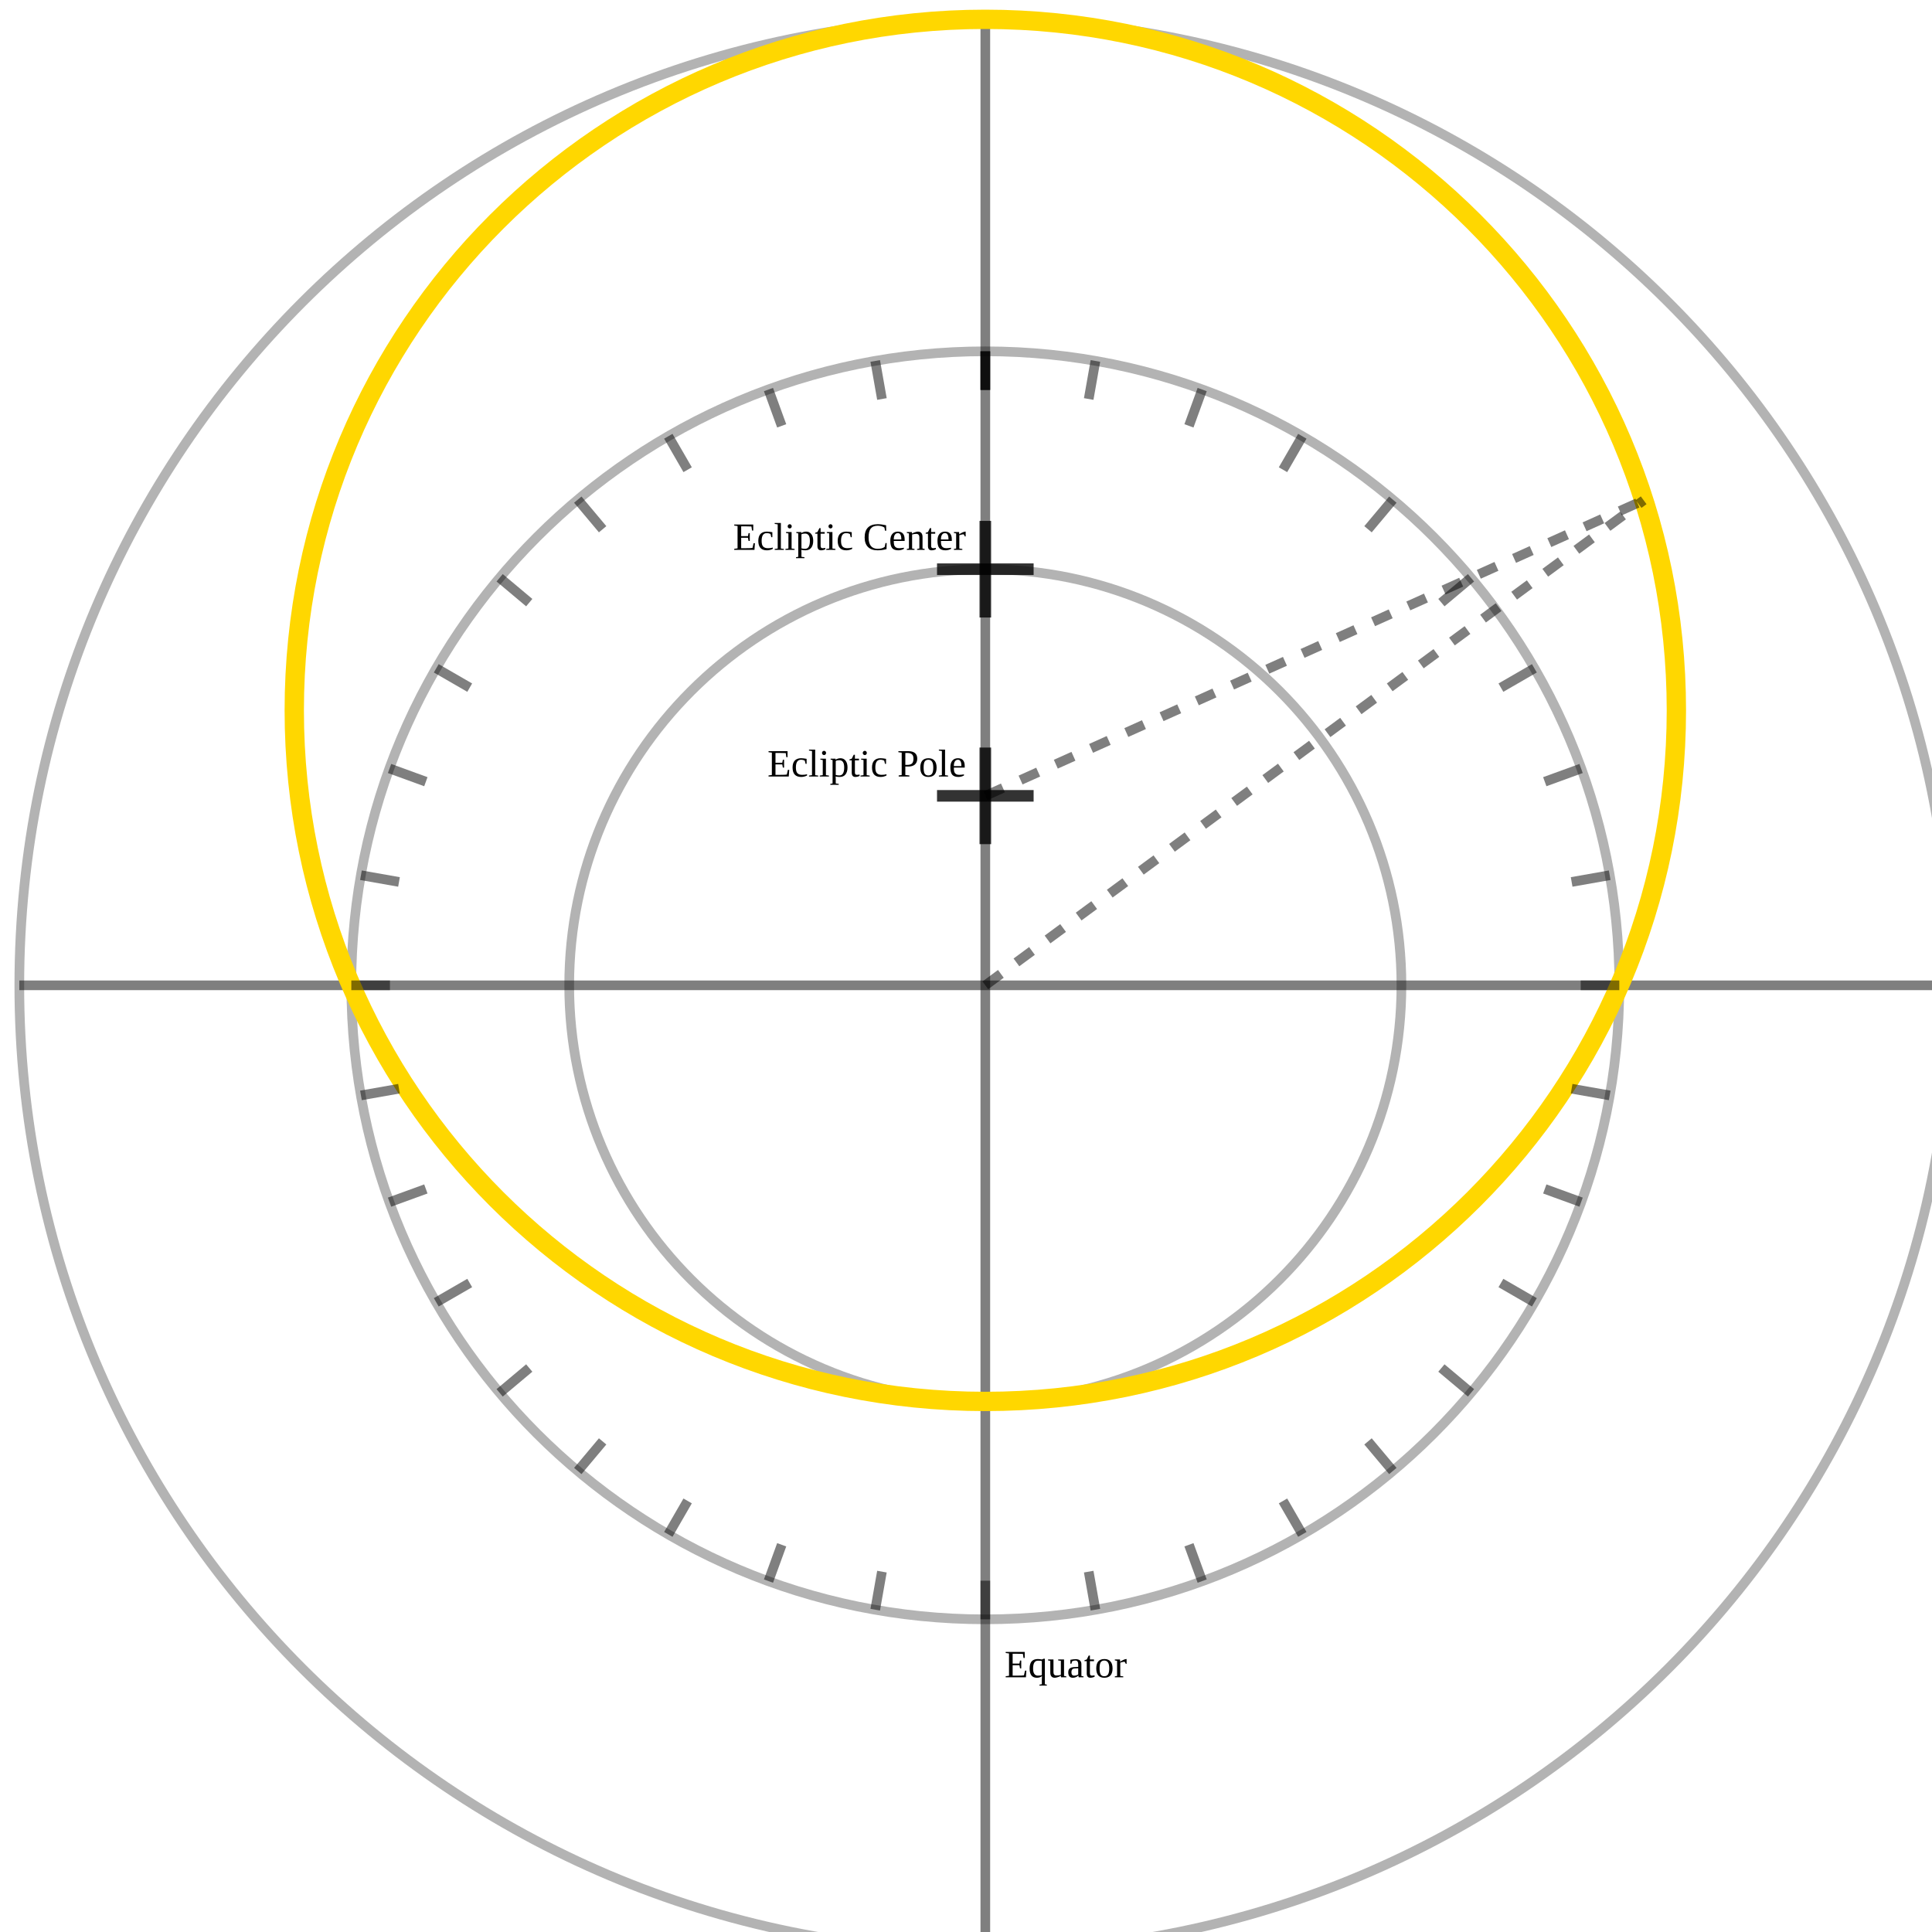
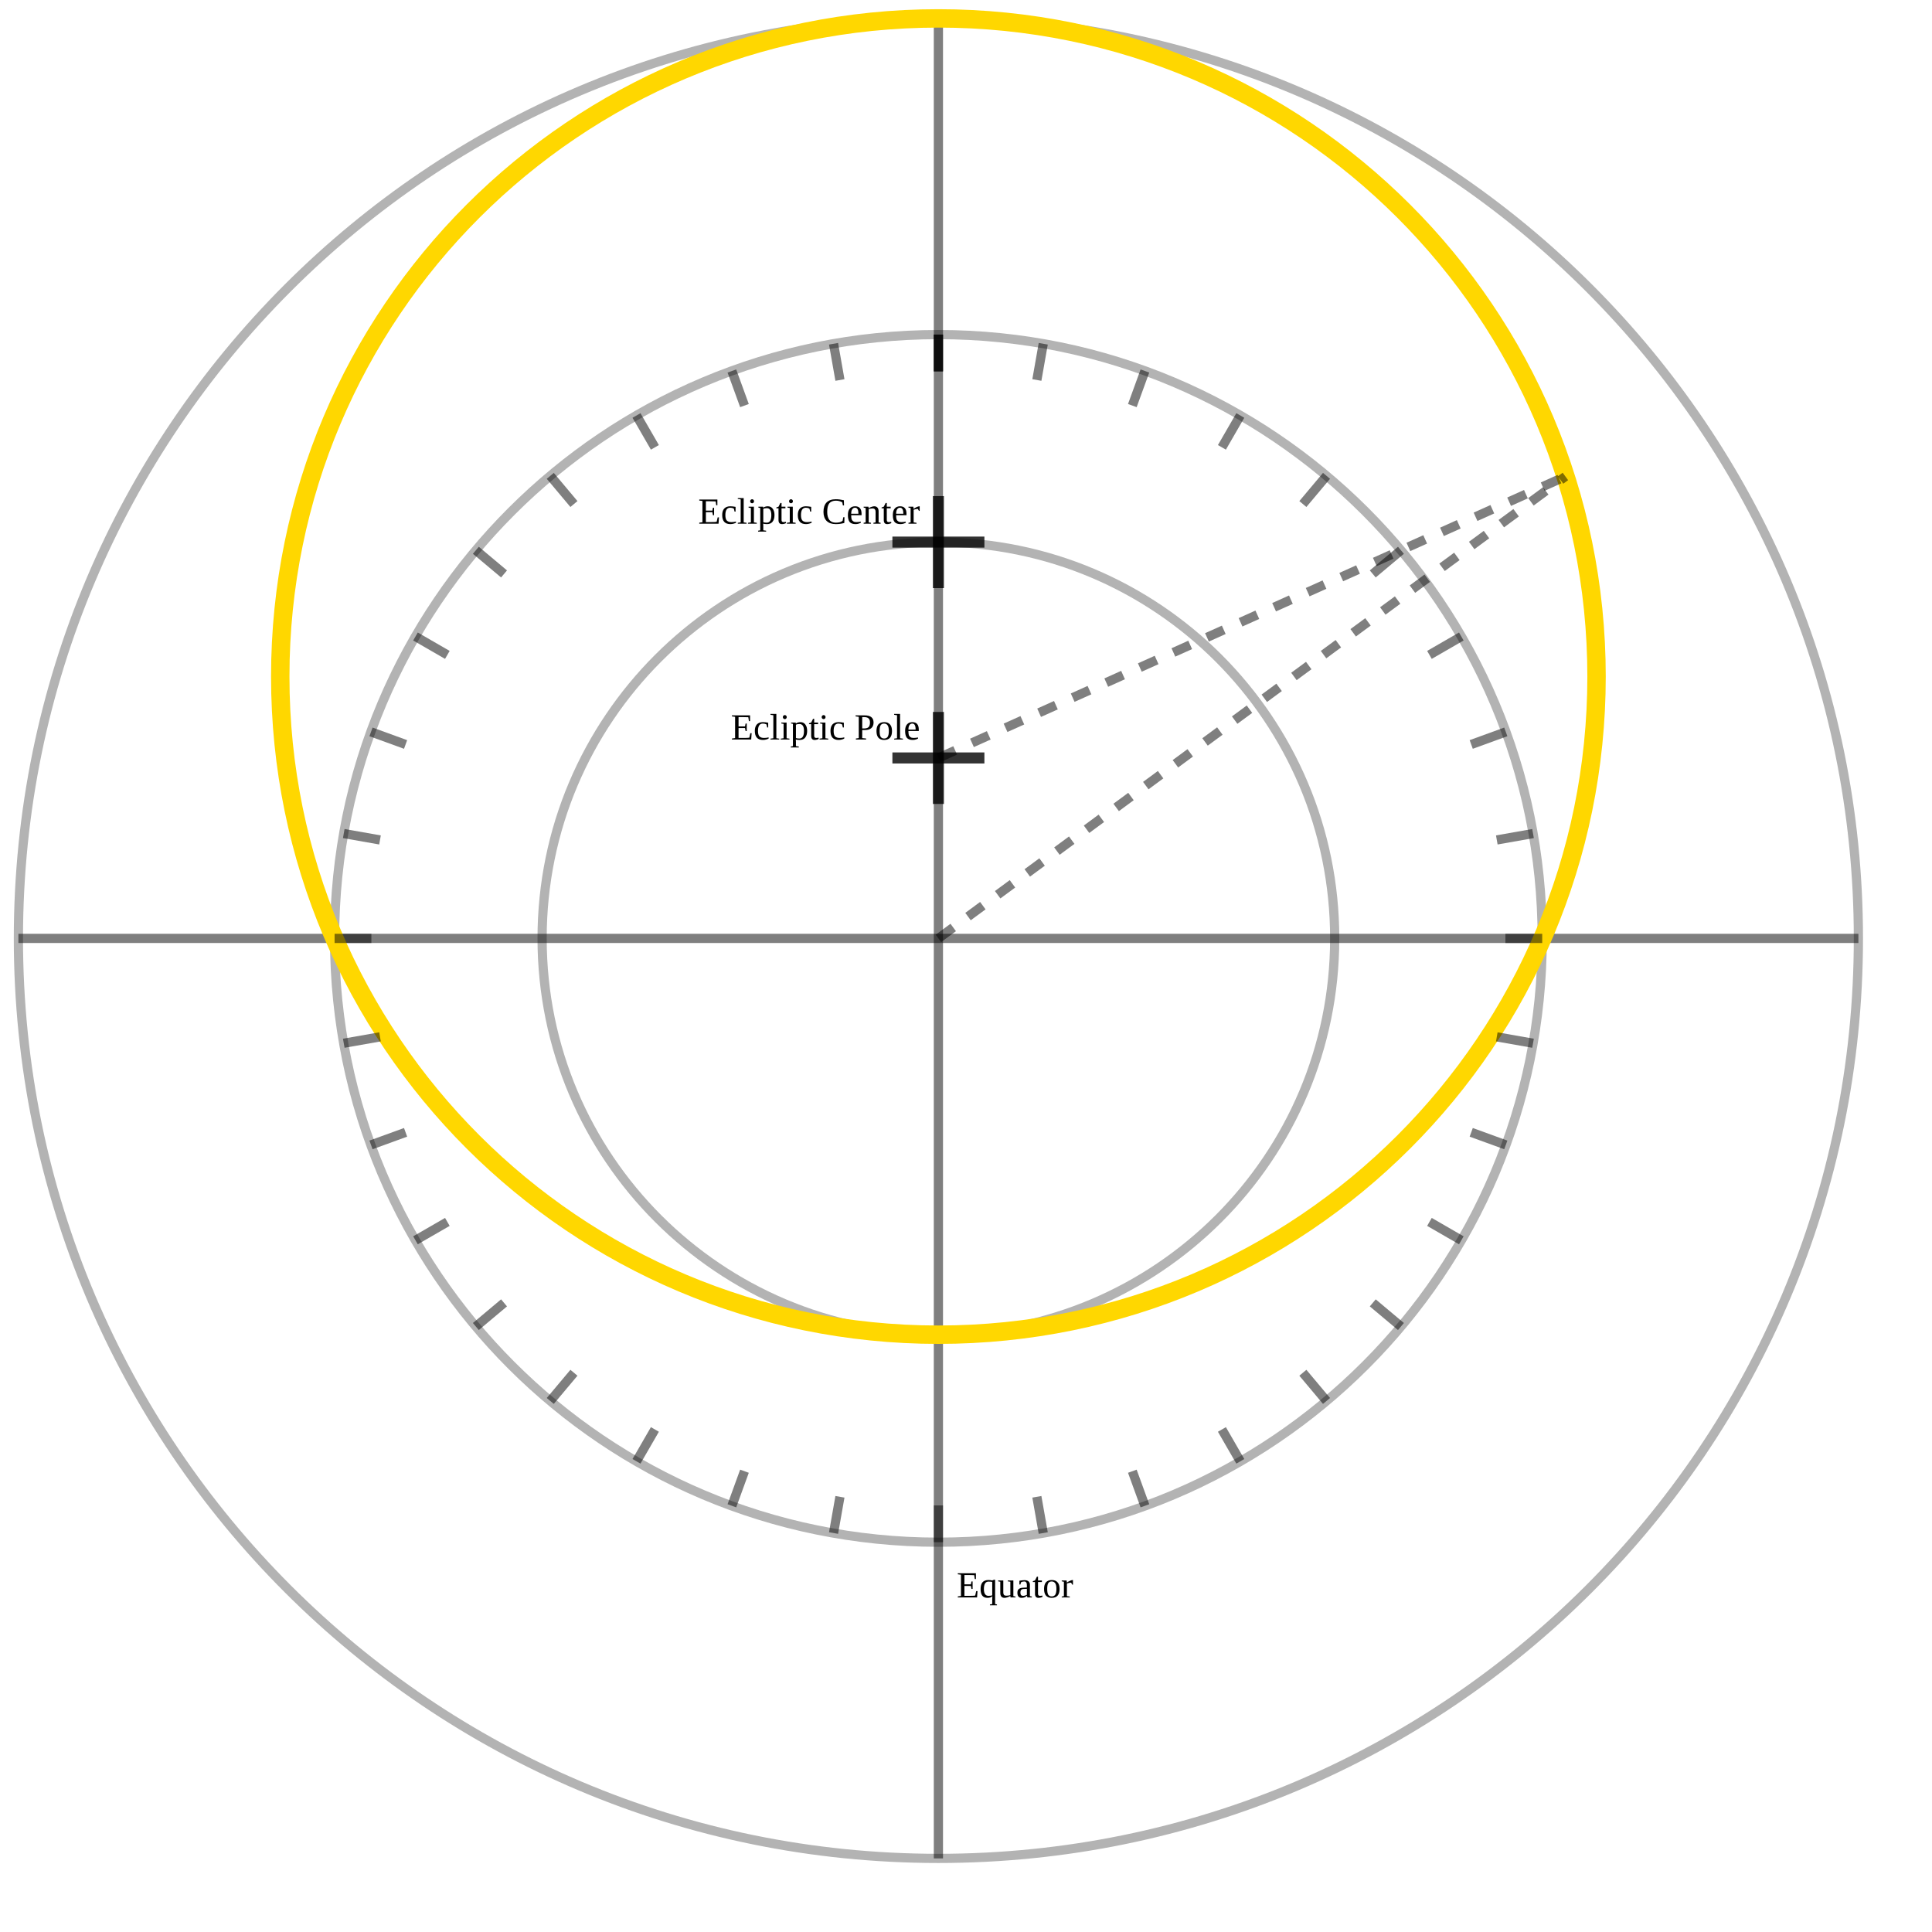
- <svg xmlns="http://www.w3.org/2000/svg" xmlns:xlink="http://www.w3.org/1999/xlink" viewbox="0 0 210 210" width="200" height="200">
+ <svg xmlns="http://www.w3.org/2000/svg" xmlns:xlink="http://www.w3.org/1999/xlink" viewbox="0 0 210 210" width="210" height="210">
  <defs>
    <style type="text/css">
        #diagramLabel {
          fill: black;
          text-anchor: end;
          font-size: 4px;
          stroke: none;
        }
        #crossHair{
          stroke: black;
          stroke-width: 1.2;
          stroke-opacity: 0.8;          
        }
        #tropicCircles {
          fill: none;
          stroke: black;
          stroke-width: 1;
          stroke-opacity: 0.3;
        }
        #eclipticCircle {
          fill: none;
          stroke: gold;
          stroke-width: 2;
          stroke-opacity: 1;
        }
        #axisFigure {
          stroke: black;
          stroke-width: 1;
          stroke-opacity: 0.5;
        }
        #division {
          stroke: black;
          stroke-width: 1;
          stroke-opacity: 0.5;
        }
        #divisionBold {
          stroke: red;
          stroke-width: 1;
          stroke-opacity: 1;
        }
        #eclipticPole, #eclipticCenter {
          stroke: black;
          stroke-width: 1;
          stroke-opacity: 0.5;
        }
        #constructionLine, #constructionLine4 {
          stroke-dasharray: 2 2;
          stroke: black;
          stroke-width: 1;
          stroke-opacity: 0.5
        }
    </style>
    <clipPath id="equatorialHole">
      <path d="             M0 65.632              A65.632 65.632 0 1 0 0 -65.632             A65.632 65.632 0 1 0 0 65.632z " />
    </clipPath>
    <clipPath id="eclipticHole">
      <path d="             M0 100.0             A71.538 71.538 0 0 1 0.0 -43.076             A71.538 71.538 0 0 1 0.0 100.0z" />
    </clipPath>
    <clipPath id="hole">
      <path id="test" fill-rule="evenodd" d="             M-2 100              A100 100 0 1 0 0 -100             A100 100 0 1 0 0 100z             M-5,24.614 5,24.614 5,14.614 -5,14.614 -5,24.614 0,100          " />
    </clipPath>
  </defs>
  <g id="diagram" style="stroke:black; stroke-width: 1;" transform="translate(102, 102), scale(1, -1)">
    <g>
      <circle id="tropicCircles" cx="0" cy="0" r="100" />
      <circle id="tropicCircles" cx="0" cy="0" r="65.632" />
      <circle id="tropicCircles" cx="0" cy="0" r="43.076" />
      <text id="diagramLabel" style="text-anchor: start;" transform="scale(1,-1)" x="2" y="71.632">Equator</text>
    </g>
    <g id="axisFigure">
      <line x1="0" y1="-100" x2="0" y2="100" />
      <line x1="-100" y1="0" x2="100" y2="0" />
    </g>
    <path id="eclipticCircle" d="         M0 100.0         A71.538 71.538 0 0 1 0.0 -43.076         A71.538 71.538 0 0 1 0.0 100.0z" />
    <g id="eclipticCenter">
      <line id="crossHair" x1="-5" y1="43.076" x2="5" y2="43.076" />
      <line id="crossHair" x1="0" y1="38.076" x2="0" y2="48.076" />
      <text id="diagramLabel" transform="scale(1,-1)" x="-2" y="-45.076">Ecliptic Center</text>
    </g>
    <g id="eclipticPole">
      <line id="crossHair" x1="-5" y1="19.614" x2="5" y2="19.614" />
      <line id="crossHair" x1="0" y1="14.614" x2="0" y2="24.614" />
      <text id="diagramLabel" transform="scale(1,-1)" x="-2" y="-21.614">Ecliptic Pole</text>
    </g>
    <g>
      <line id="division" x1="0" y1="61.632" x2="0" y2="65.632" />
      <use xlink:href="#division" transform="rotate(0)" />
      <use xlink:href="#division" transform="rotate(10)" />
      <use xlink:href="#division" transform="rotate(20)" />
      <use xlink:href="#division" transform="rotate(30)" />
      <use xlink:href="#division" transform="rotate(40)" />
      <use xlink:href="#division" transform="rotate(50)" />
      <use xlink:href="#division" transform="rotate(60)" />
      <use xlink:href="#division" transform="rotate(70)" />
      <use xlink:href="#division" transform="rotate(80)" />
      <use xlink:href="#division" transform="rotate(90)" />
      <use xlink:href="#division" transform="rotate(100)" />
      <use xlink:href="#division" transform="rotate(110)" />
      <use xlink:href="#division" transform="rotate(120)" />
      <use xlink:href="#division" transform="rotate(130)" />
      <use xlink:href="#division" transform="rotate(140)" />
      <use xlink:href="#division" transform="rotate(150)" />
      <use xlink:href="#division" transform="rotate(160)" />
      <use xlink:href="#division" transform="rotate(170)" />
      <use xlink:href="#division" transform="rotate(180)" />
      <use xlink:href="#division" transform="rotate(190)" />
      <use xlink:href="#division" transform="rotate(200)" />
      <use xlink:href="#division" transform="rotate(210)" />
      <use xlink:href="#division" transform="rotate(220)" />
      <use xlink:href="#division" transform="rotate(230)" />
      <use xlink:href="#division" transform="rotate(240)" />
      <use xlink:href="#division" transform="rotate(250)" />
      <use xlink:href="#division" transform="rotate(260)" />
      <use xlink:href="#division" transform="rotate(270)" />
      <use xlink:href="#division" transform="rotate(280)" />
      <use xlink:href="#division" transform="rotate(290)" />
      <use xlink:href="#division" transform="rotate(300)" />
      <use xlink:href="#division" transform="rotate(310)" />
      <use xlink:href="#division" transform="rotate(320)" />
      <use xlink:href="#division" transform="rotate(330)" />
      <use xlink:href="#division" transform="rotate(340)" />
      <use xlink:href="#division" transform="rotate(350)" />
      <use xlink:href="#division" transform="rotate(360)" />
    </g>
    <g>
      <line id="constructionLine" x1="0" y1="19.614" style="clip-path: url(#eclipticHole)" x2="91.227" y2="60.573" />
      <line id="constructionLine4" x1="0" y1="0" x2="68.151" y2="50.213" />
    </g>
  </g>
</svg>
